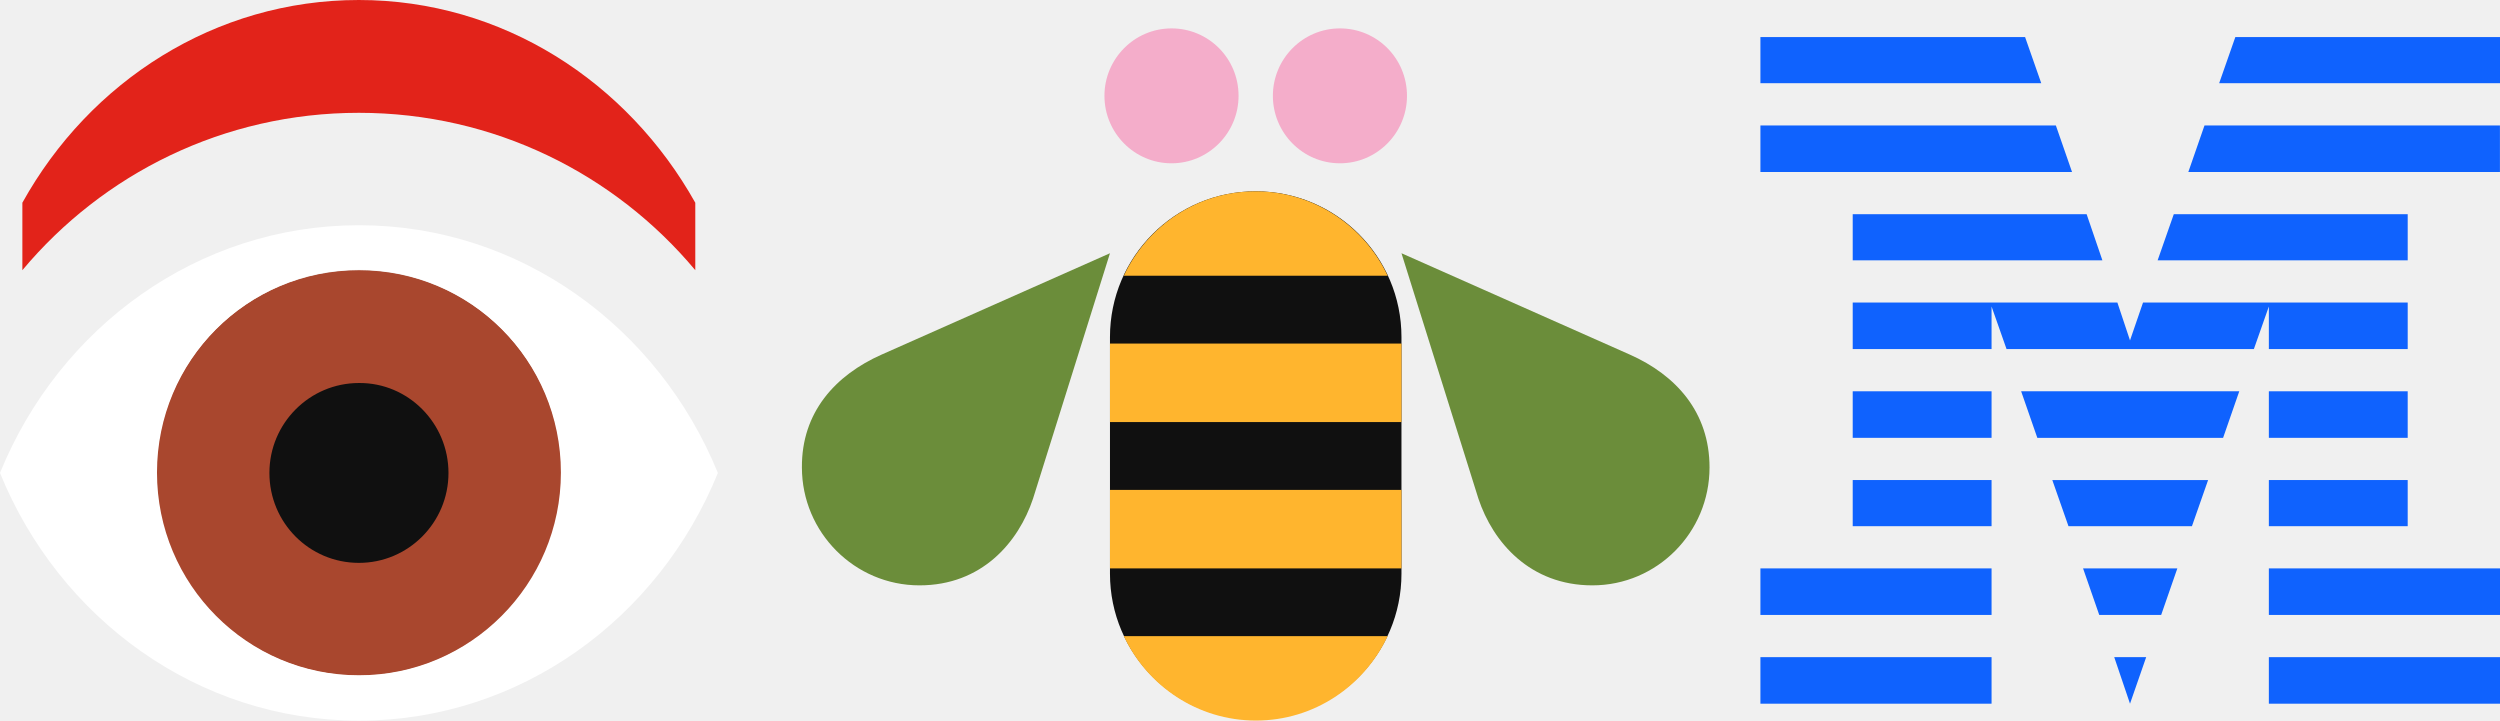
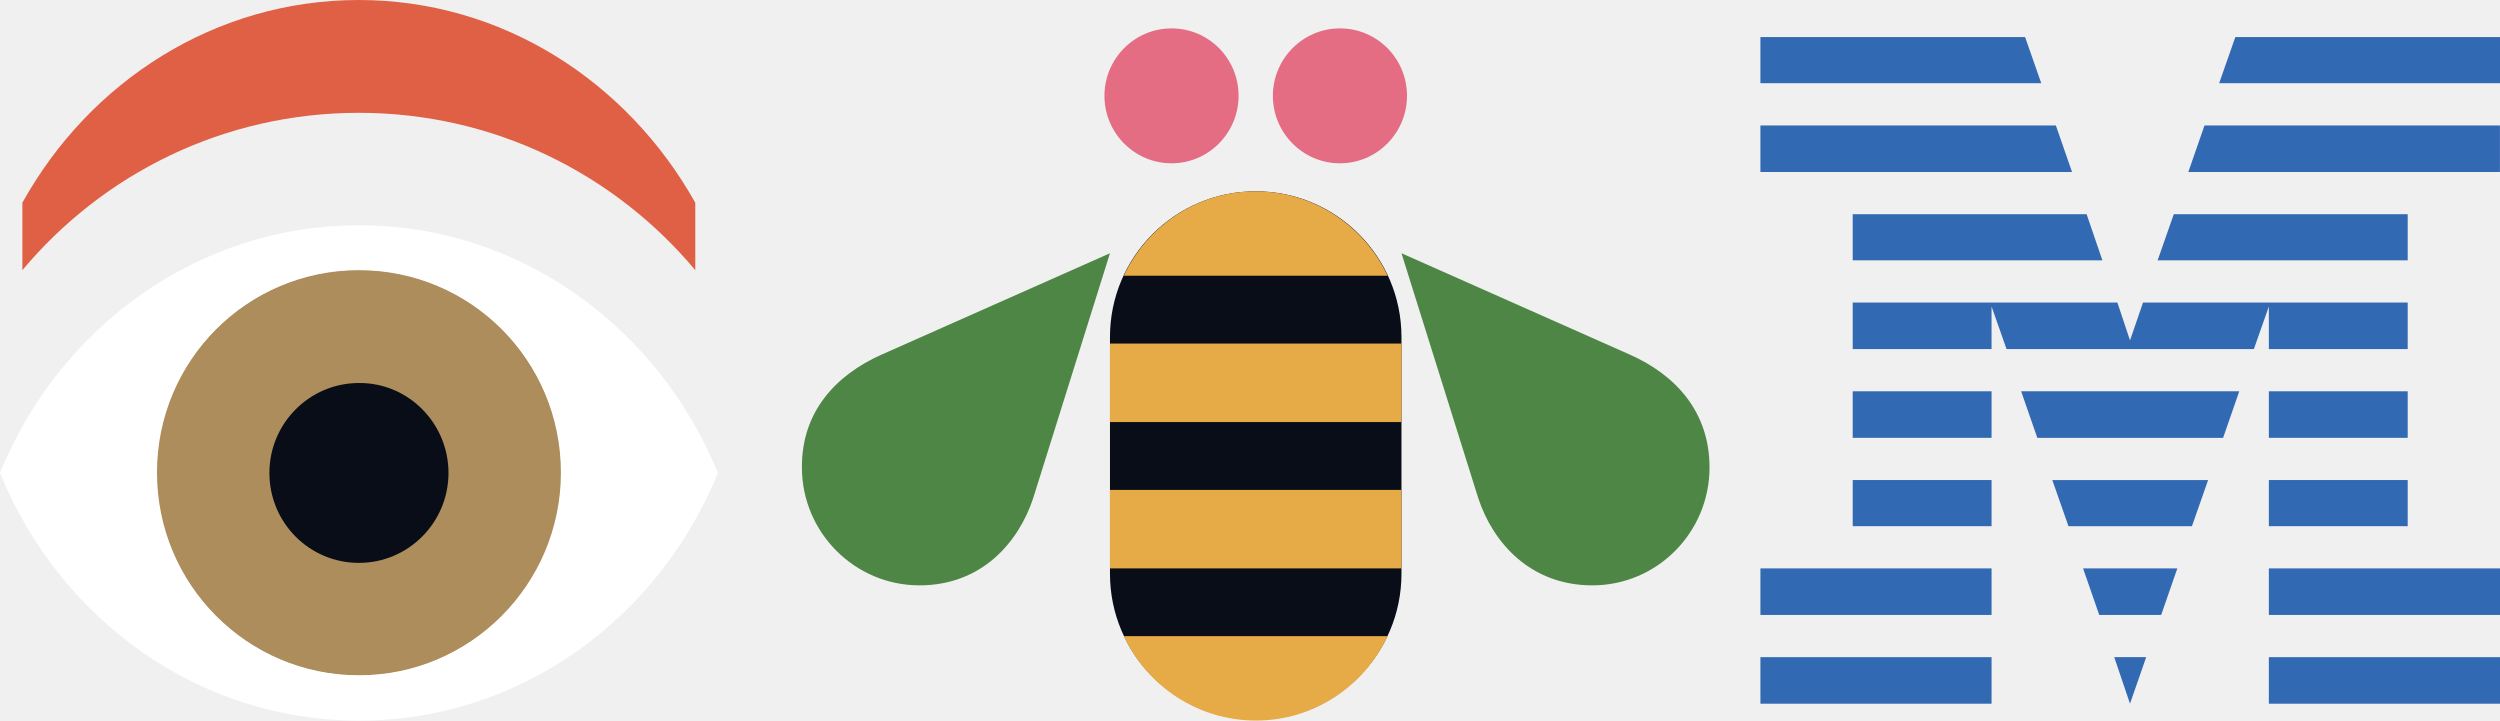
- <svg xmlns="http://www.w3.org/2000/svg" viewBox="99.7 81.8 633.8 182.6" fill="#0f62fe">
+ <svg xmlns="http://www.w3.org/2000/svg" viewBox="99.7 81.8 633.8 182.6" fill="#3269b3">
  <g>
-     <circle cx="190.7" cy="201.7" r="51.4" fill="#a9472e" />
-     <rect x="381.1" y="130.3" width="73.9" height="133.9" rx="36.95" fill="#101010" />
-     <path d="M213.4,201.7c0,12.6-10.2,22.8-22.7,22.8c-12.6,0-22.7-10.2-22.7-22.8      c0-12.6,10.2-22.8,22.7-22.8C203.2,178.8,213.4,189.1,213.4,201.7" fill="#101010" />
+     <circle cx="190.7" cy="201.7" r="51.4" fill="#ad8d5b" />
+     <rect x="381.1" y="130.3" width="73.9" height="133.9" rx="36.95" fill="#080d18" />
+     <path d="M213.4,201.7c0,12.6-10.2,22.8-22.7,22.8c-12.6,0-22.7-10.2-22.7-22.8      c0-12.6,10.2-22.8,22.7-22.8C203.2,178.8,213.4,189.1,213.4,201.7" fill="#080d18" />
    <path d="M190.7,253c-28.3,0-51.2-23-51.2-51.4s22.9-51.4,51.2-51.4c28.3,0,51.2,23,51.2,51.4      S218.9,253,190.7,253 M190.7,138.9c-40.9,0-76,25.9-91,62.8c15,36.9,50.1,62.8,91,62.8s76-25.9,91-62.8      C266.6,164.8,231.6,138.9,190.7,138.9" fill="#ffffff" />
-     <g transform="translate(3.569721, 0.000358)" fill="#e2231a">
+     <g transform="translate(3.569721, 0.000358)" fill="#df6045">
      <path d="M187.1,81.8c-36.4,0-68.2,20.6-85.3,51.4v17.1c20.4-24.4,51-39.9,85.3-39.9       s64.9,15.5,85.3,39.9v-17.1C255.2,102.5,223.5,81.8,187.1,81.8" />
    </g>
-     <path d="M413.7,106.1c0,9.4-7.6,17.1-17,17.1c-9.4,0-17-7.7-17-17.1s7.6-17.1,17-17.1      C406.1,89,413.7,96.6,413.7,106.1" fill="#f4adca" />
-     <path d="M456.4,106.1c0,9.4-7.6,17.1-17,17.1c-9.4,0-17-7.7-17-17.1S430,89,439.4,89      C448.8,89,456.4,96.6,456.4,106.1" fill="#f4adca" />
-     <path d="M323.2,171.7l57.9-25.7l-19.5,62.2c-3.7,11.1-13,22-28.8,22c-16.4,0-29.8-13.4-29.8-29.9      C302.9,186.3,311.5,176.9,323.2,171.7" fill="#6b8d3a" />
-     <path d="M512.9,171.7L455,146l19.5,62.2c3.7,11.1,13.1,22,28.9,22c0,0,0,0,0,0c16.4,0,29.7-13.4,29.7-29.9      C533.1,186.3,524.6,176.9,512.9,171.7" fill="#6b8d3a" />
-     <path d="M451.5,151.7c-5.9-12.6-18.7-21.4-33.5-21.4c-14.8,0-27.5,8.8-33.4,21.4H451.5z" fill="#ffb52e" />
-     <polygon points="455,188.8 381.1,188.8 381.1,168.9 455,168.9     " fill="#ffb52e" />
-     <polygon points="455,225.9 381.1,225.9 381.1,206 455,206     " fill="#ffb52e" />
-     <g transform="translate(199.9044, 112.8754)" fill="#ffb52e">
+     <path d="M413.7,106.1c0,9.4-7.6,17.1-17,17.1c-9.4,0-17-7.7-17-17.1s7.6-17.1,17-17.1      C406.1,89,413.7,96.6,413.7,106.1" fill="#e46c83" />
+     <path d="M456.4,106.1c0,9.4-7.6,17.1-17,17.1c-9.4,0-17-7.7-17-17.1S430,89,439.4,89      C448.8,89,456.4,96.6,456.4,106.1" fill="#e46c83" />
+     <path d="M323.2,171.7l57.9-25.7l-19.5,62.2c-3.7,11.1-13,22-28.8,22c-16.4,0-29.8-13.4-29.8-29.9      C302.9,186.3,311.5,176.9,323.2,171.7" fill="#4e8745" />
+     <path d="M512.9,171.7L455,146l19.5,62.2c3.7,11.1,13.1,22,28.9,22c0,0,0,0,0,0c16.4,0,29.7-13.4,29.7-29.9      C533.1,186.3,524.6,176.9,512.9,171.7" fill="#4e8745" />
+     <path d="M451.5,151.7c-5.9-12.6-18.7-21.4-33.5-21.4c-14.8,0-27.5,8.8-33.4,21.4H451.5z" fill="#e6aa47" />
+     <polygon points="455,188.8 381.1,188.8 381.1,168.9 455,168.9     " fill="#e6aa47" />
+     <polygon points="455,225.9 381.1,225.9 381.1,206 455,206     " fill="#e6aa47" />
+     <g transform="translate(199.9044, 112.8754)" fill="#e6aa47">
      <path d="M184.7,130.2c5.9,12.6,18.7,21.4,33.5,21.4c14.8,0,27.5-8.8,33.4-21.4H184.7z" />
    </g>
    <polygon points="639.7,260.2 643.8,248.4 635.7,248.4     " />
    <polygon points="631.9,237.7 647.6,237.7 651.7,225.9 627.8,225.9     " />
    <polygon points="624.1,215.2 655.4,215.2 659.5,203.5 620,203.5     " />
    <polygon points="616.2,192.8 663.3,192.8 667.4,181 612.1,181     " />
    <polygon points="569.4,147.8 632.7,147.8 628.7,136.1 569.4,136.1     " />
    <g transform="translate(390.8845, 21.50036)">
      <polygon points="263.6,103.9 342.6,103.9 342.6,92.1 267.7,92.1      " />
    </g>
    <polygon points="666.4,91.2 662.3,102.9 733.5,102.9 733.5,91.2     " />
    <polygon points="546,260.2 604.6,260.2 604.6,248.4 546,248.4     " />
    <polygon points="546,237.7 604.6,237.7 604.6,225.9 546,225.9     " />
    <polygon points="569.4,215.2 604.6,215.2 604.6,203.5 569.4,203.5     " />
    <polygon points="569.4,192.8 604.6,192.8 604.6,181 569.4,181     " />
    <polygon points="710.1,136.1 650.8,136.1 646.7,147.8 710.1,147.8     " />
    <polygon points="674.9,192.8 710.1,192.8 710.1,181 674.9,181     " />
    <polygon points="674.9,215.2 710.1,215.2 710.1,203.5 674.9,203.5     " />
    <polygon points="674.9,237.7 733.5,237.7 733.5,225.9 674.9,225.9     " />
    <polygon points="674.9,260.2 733.5,260.2 733.5,248.4 674.9,248.4     " />
    <polygon points="625,125.4 620.9,113.6 546,113.6 546,125.4     " />
    <polygon points="617.2,102.9 613.1,91.2 546,91.2 546,102.9     " />
    <polygon points="674.9,170.3 710.1,170.3 710.1,158.5 674.9,158.5 643,158.5 639.7,168.1 636.5,158.5 569.4,158.5       569.4,170.3 604.6,170.3 604.6,159.5 608.4,170.3 671.1,170.3 674.9,159.5     " />
  </g>
</svg>
